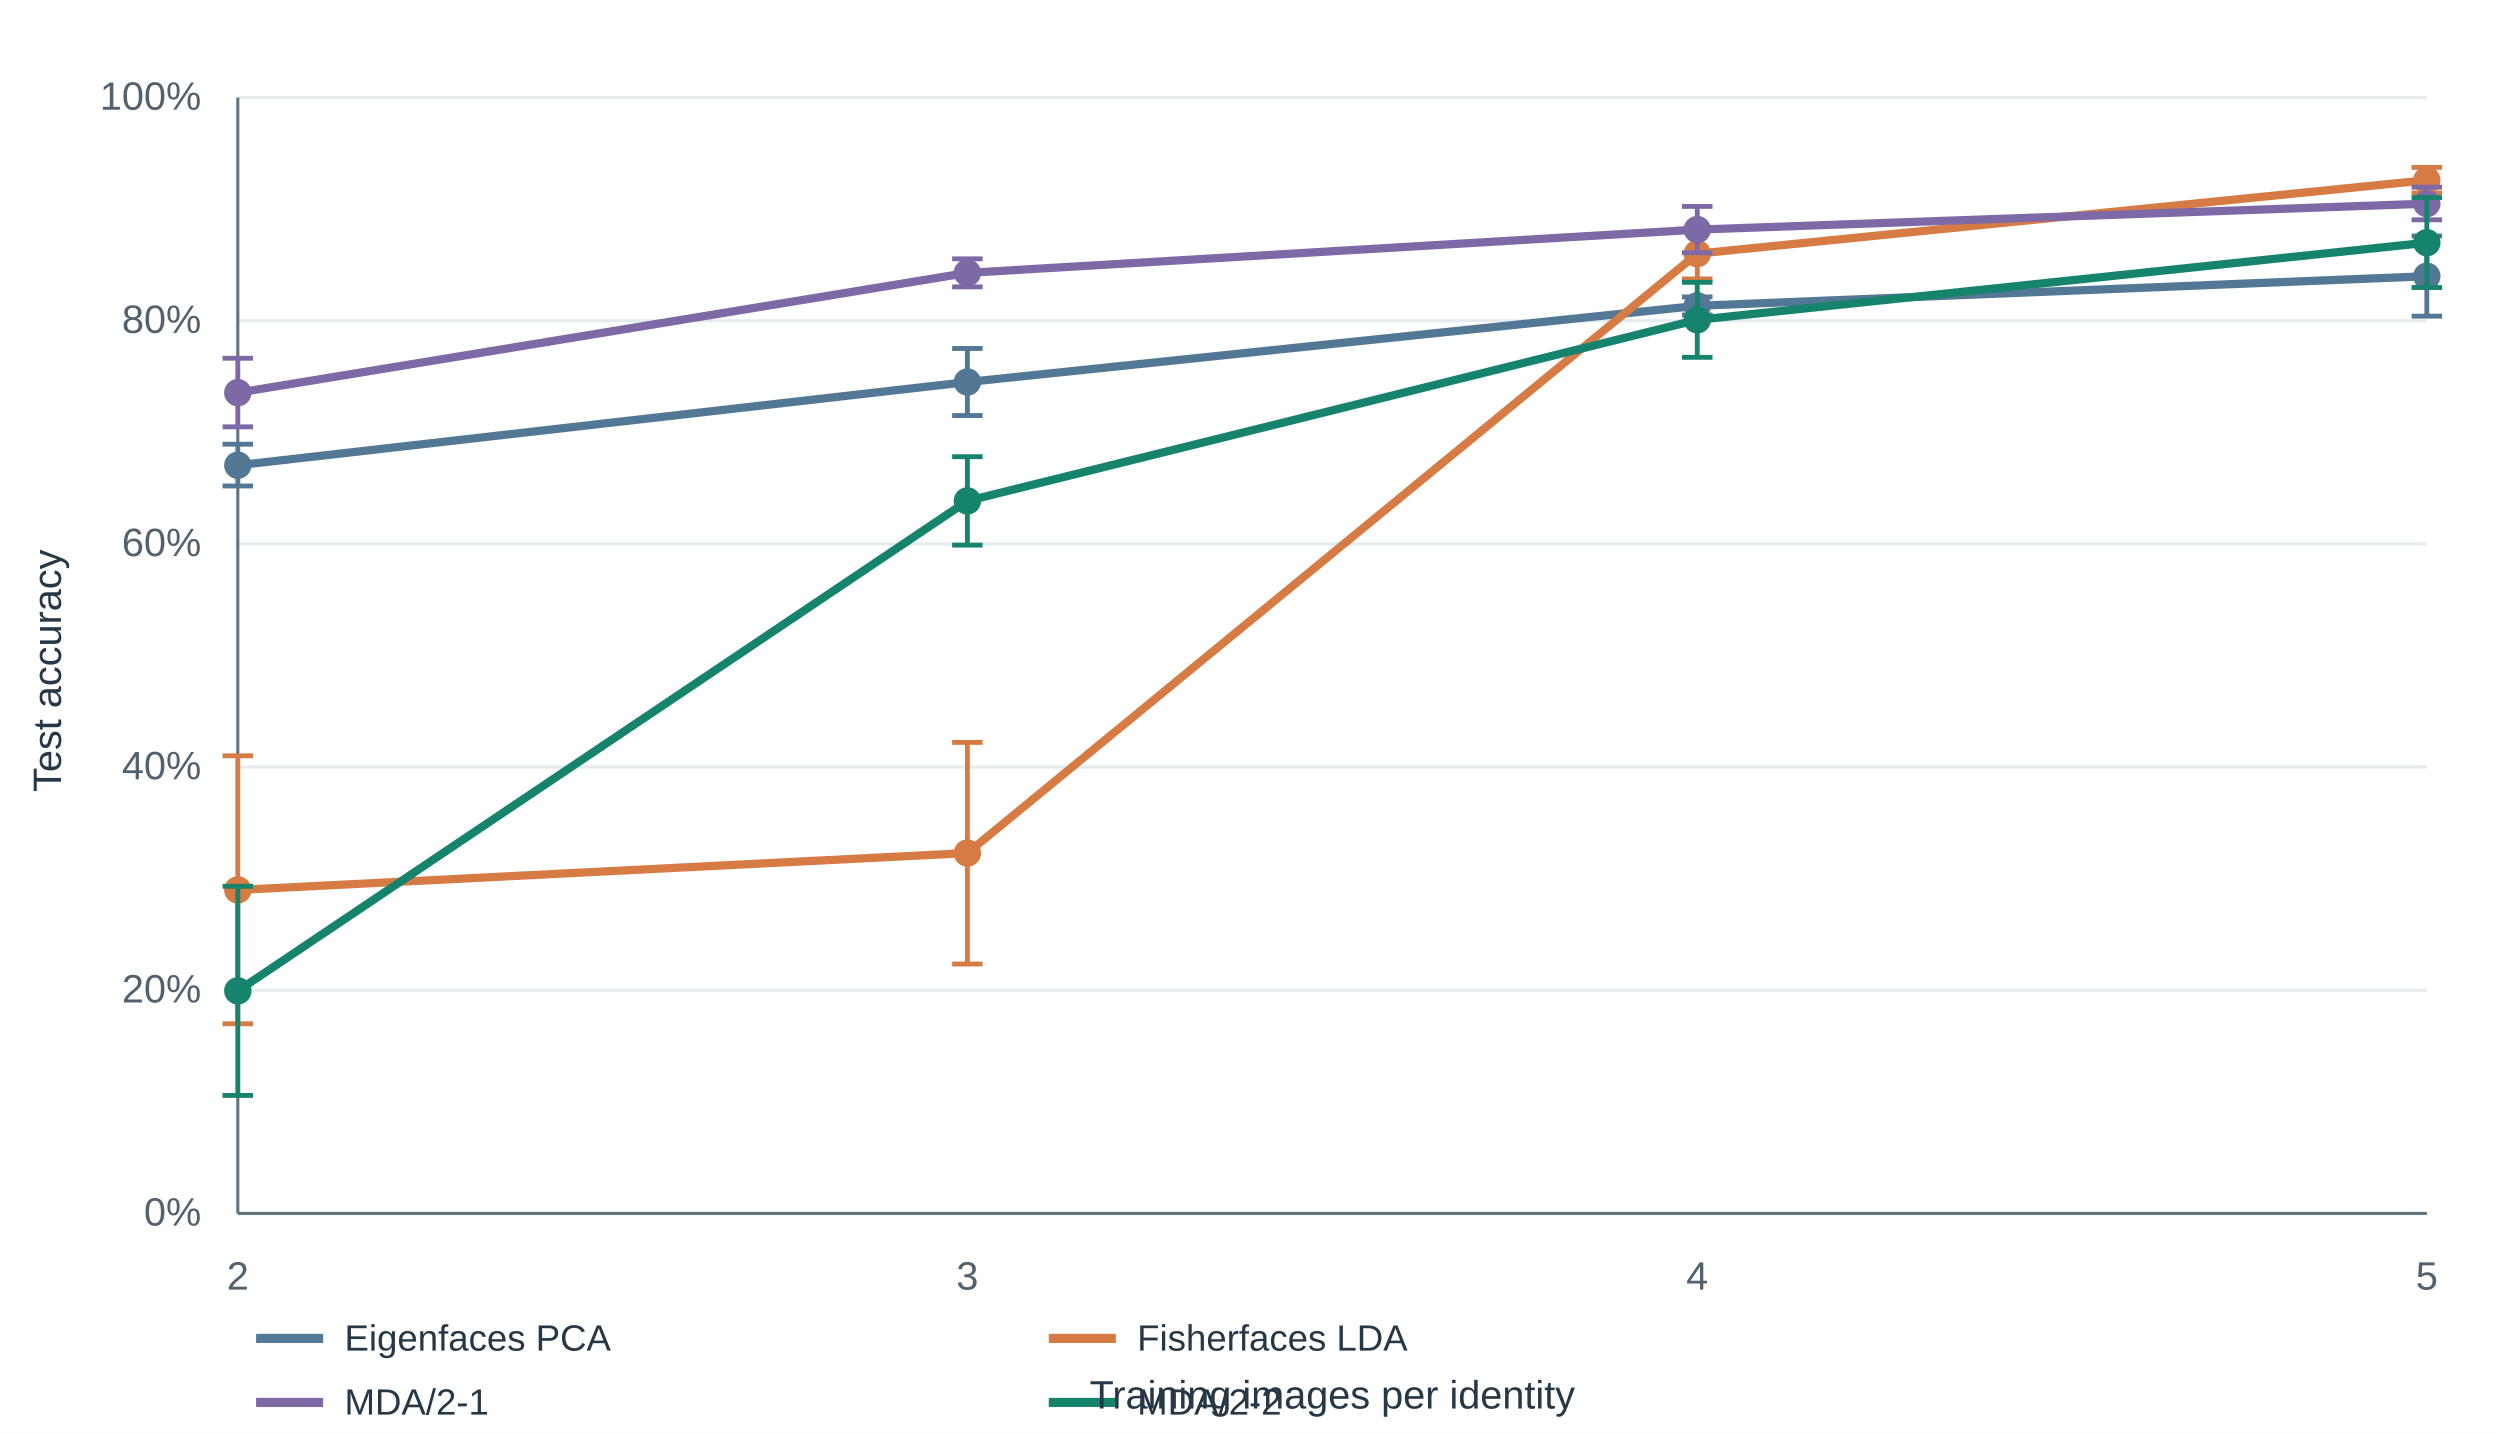
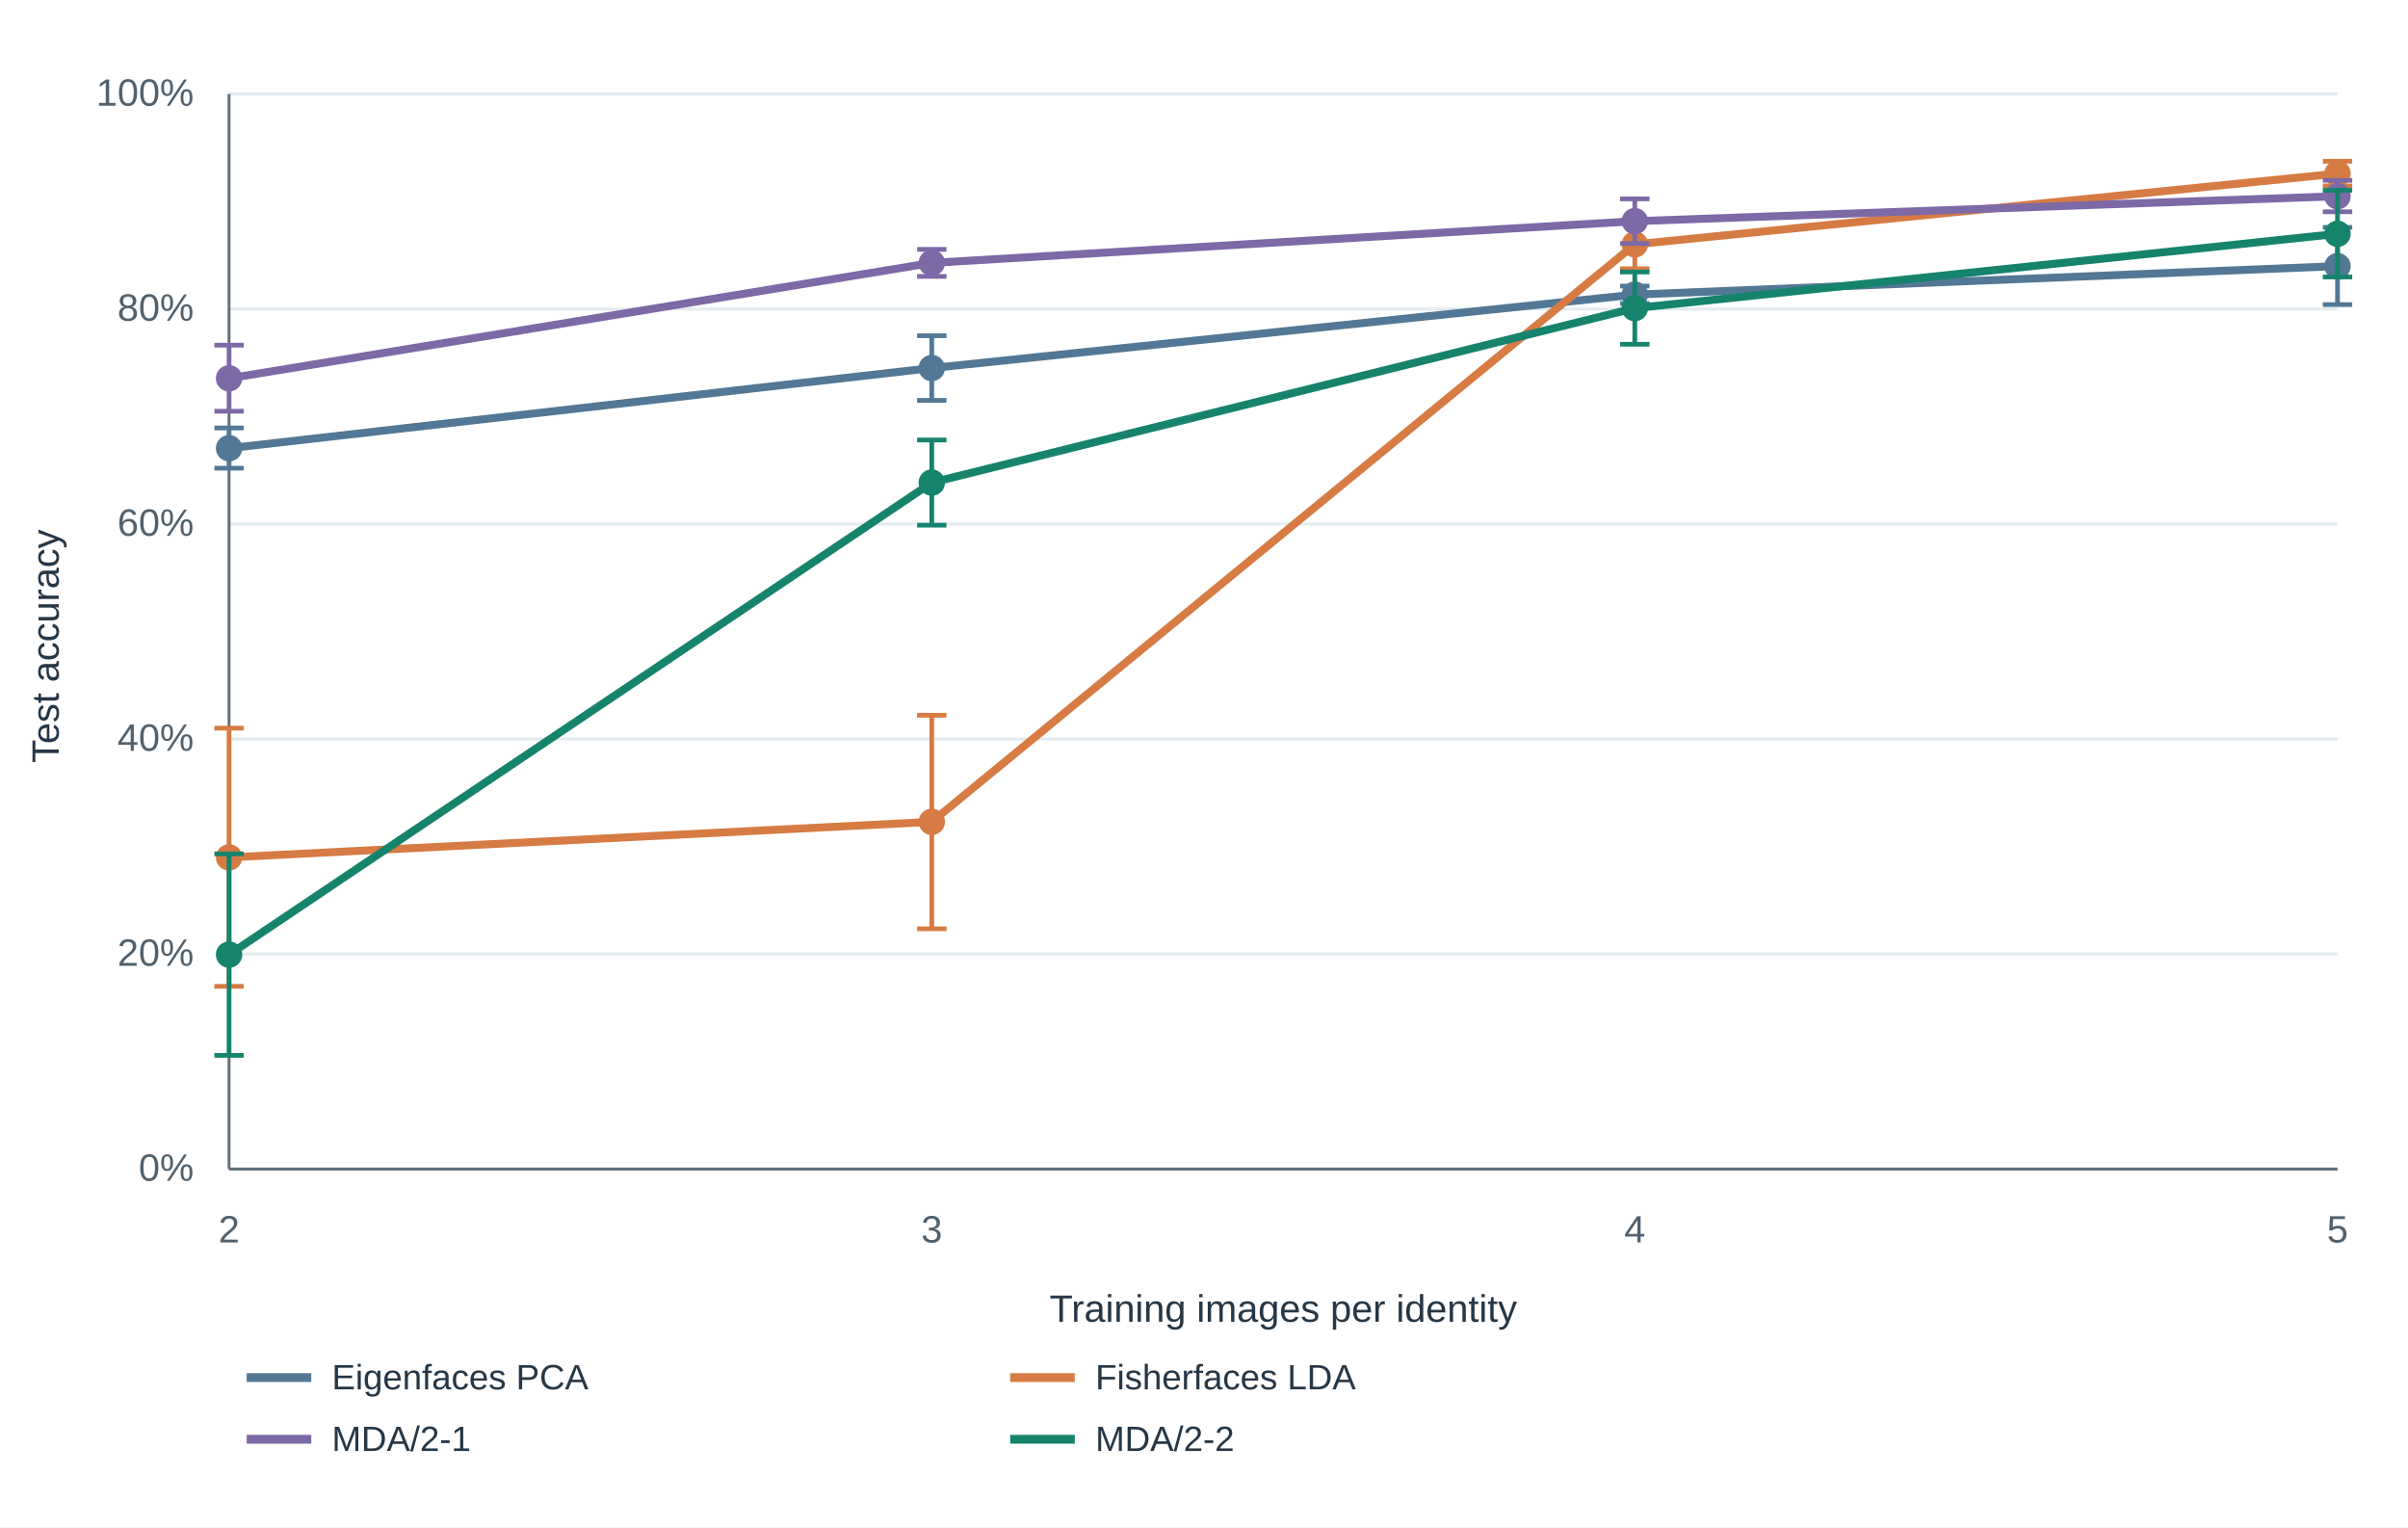
- <svg xmlns="http://www.w3.org/2000/svg" viewBox="0 0 820 470" role="img" aria-labelledby="title desc">
+ <svg xmlns="http://www.w3.org/2000/svg" viewBox="0 0 820 520" role="img" aria-labelledby="title desc">
  <rect width="100%" height="100%" fill="#ffffff" />
  <line x1="78" y1="398.0" x2="796" y2="398.0" stroke="#e4ebef" />
  <text x="66" y="402.0" text-anchor="end" font-family="Arial" font-size="13" fill="#51616d">0%</text>
  <line x1="78" y1="324.8" x2="796" y2="324.8" stroke="#e4ebef" />
  <text x="66" y="328.8" text-anchor="end" font-family="Arial" font-size="13" fill="#51616d">20%</text>
  <line x1="78" y1="251.6" x2="796" y2="251.6" stroke="#e4ebef" />
  <text x="66" y="255.6" text-anchor="end" font-family="Arial" font-size="13" fill="#51616d">40%</text>
  <line x1="78" y1="178.4" x2="796" y2="178.4" stroke="#e4ebef" />
  <text x="66" y="182.4" text-anchor="end" font-family="Arial" font-size="13" fill="#51616d">60%</text>
  <line x1="78" y1="105.2" x2="796" y2="105.2" stroke="#e4ebef" />
  <text x="66" y="109.2" text-anchor="end" font-family="Arial" font-size="13" fill="#51616d">80%</text>
  <line x1="78" y1="32.0" x2="796" y2="32.0" stroke="#e4ebef" />
  <text x="66" y="36.0" text-anchor="end" font-family="Arial" font-size="13" fill="#51616d">100%</text>
  <line x1="78" y1="398" x2="796" y2="398" stroke="#61717d" />
  <line x1="78" y1="32" x2="78" y2="398" stroke="#61717d" />
  <text x="78.0" y="423" text-anchor="middle" font-family="Arial" font-size="13" fill="#51616d">2</text>
  <text x="317.3" y="423" text-anchor="middle" font-family="Arial" font-size="13" fill="#51616d">3</text>
  <text x="556.7" y="423" text-anchor="middle" font-family="Arial" font-size="13" fill="#51616d">4</text>
  <text x="796.0" y="423" text-anchor="middle" font-family="Arial" font-size="13" fill="#51616d">5</text>
  <line x1="78.0" y1="145.7" x2="78.0" y2="159.4" stroke="#537895" stroke-width="1.6" />
  <line x1="73.0" y1="145.7" x2="83.0" y2="145.7" stroke="#537895" stroke-width="1.6" />
  <line x1="73.0" y1="159.4" x2="83.0" y2="159.4" stroke="#537895" stroke-width="1.6" />
  <circle cx="78.0" cy="152.6" r="4.5" fill="#537895" />
  <line x1="317.3" y1="114.3" x2="317.3" y2="136.3" stroke="#537895" stroke-width="1.6" />
  <line x1="312.3" y1="114.3" x2="322.3" y2="114.3" stroke="#537895" stroke-width="1.6" />
  <line x1="312.3" y1="136.3" x2="322.3" y2="136.3" stroke="#537895" stroke-width="1.6" />
  <circle cx="317.3" cy="125.3" r="4.5" fill="#537895" />
  <line x1="556.7" y1="97.4" x2="556.7" y2="103.3" stroke="#537895" stroke-width="1.6" />
  <line x1="551.7" y1="97.4" x2="561.7" y2="97.4" stroke="#537895" stroke-width="1.6" />
  <line x1="551.7" y1="103.3" x2="561.7" y2="103.3" stroke="#537895" stroke-width="1.6" />
  <circle cx="556.7" cy="100.3" r="4.5" fill="#537895" />
  <line x1="796.0" y1="77.4" x2="796.0" y2="103.7" stroke="#537895" stroke-width="1.6" />
  <line x1="791.0" y1="77.4" x2="801.0" y2="77.4" stroke="#537895" stroke-width="1.6" />
  <line x1="791.0" y1="103.7" x2="801.0" y2="103.7" stroke="#537895" stroke-width="1.6" />
  <circle cx="796.0" cy="90.6" r="4.5" fill="#537895" />
  <polyline points="78.0,152.6 317.3,125.3 556.7,100.3 796.0,90.6" fill="none" stroke="#537895" stroke-width="2.7" stroke-linejoin="round" stroke-linecap="round" />
  <line x1="78.0" y1="247.9" x2="78.0" y2="335.8" stroke="#D67B43" stroke-width="1.6" />
  <line x1="73.0" y1="247.9" x2="83.0" y2="247.9" stroke="#D67B43" stroke-width="1.6" />
  <line x1="73.0" y1="335.8" x2="83.0" y2="335.8" stroke="#D67B43" stroke-width="1.6" />
  <circle cx="78.0" cy="291.9" r="4.5" fill="#D67B43" />
  <line x1="317.3" y1="243.5" x2="317.3" y2="316.2" stroke="#D67B43" stroke-width="1.6" />
  <line x1="312.3" y1="243.5" x2="322.3" y2="243.5" stroke="#D67B43" stroke-width="1.6" />
  <line x1="312.3" y1="316.2" x2="322.3" y2="316.2" stroke="#D67B43" stroke-width="1.6" />
  <circle cx="317.3" cy="279.8" r="4.5" fill="#D67B43" />
  <line x1="556.7" y1="75.0" x2="556.7" y2="91.5" stroke="#D67B43" stroke-width="1.6" />
  <line x1="551.7" y1="75.0" x2="561.7" y2="75.0" stroke="#D67B43" stroke-width="1.6" />
  <line x1="551.7" y1="91.5" x2="561.7" y2="91.5" stroke="#D67B43" stroke-width="1.6" />
  <circle cx="556.7" cy="83.2" r="4.5" fill="#D67B43" />
  <line x1="796.0" y1="54.9" x2="796.0" y2="63.3" stroke="#D67B43" stroke-width="1.6" />
  <line x1="791.0" y1="54.9" x2="801.0" y2="54.9" stroke="#D67B43" stroke-width="1.6" />
  <line x1="791.0" y1="63.3" x2="801.0" y2="63.3" stroke="#D67B43" stroke-width="1.6" />
  <circle cx="796.0" cy="59.1" r="4.5" fill="#D67B43" />
  <polyline points="78.0,291.9 317.3,279.8 556.7,83.2 796.0,59.1" fill="none" stroke="#D67B43" stroke-width="2.7" stroke-linejoin="round" stroke-linecap="round" />
  <line x1="78.0" y1="117.5" x2="78.0" y2="140.0" stroke="#7C69A6" stroke-width="1.6" />
  <line x1="73.0" y1="117.5" x2="83.0" y2="117.5" stroke="#7C69A6" stroke-width="1.6" />
  <line x1="73.0" y1="140.0" x2="83.0" y2="140.0" stroke="#7C69A6" stroke-width="1.6" />
  <circle cx="78.0" cy="128.8" r="4.5" fill="#7C69A6" />
  <line x1="317.3" y1="84.9" x2="317.3" y2="94.1" stroke="#7C69A6" stroke-width="1.6" />
  <line x1="312.3" y1="84.9" x2="322.3" y2="84.9" stroke="#7C69A6" stroke-width="1.6" />
  <line x1="312.3" y1="94.1" x2="322.3" y2="94.1" stroke="#7C69A6" stroke-width="1.6" />
  <circle cx="317.3" cy="89.5" r="4.5" fill="#7C69A6" />
  <line x1="556.7" y1="67.7" x2="556.7" y2="82.9" stroke="#7C69A6" stroke-width="1.6" />
  <line x1="551.7" y1="67.7" x2="561.7" y2="67.7" stroke="#7C69A6" stroke-width="1.6" />
  <line x1="551.7" y1="82.9" x2="561.7" y2="82.9" stroke="#7C69A6" stroke-width="1.6" />
  <circle cx="556.7" cy="75.3" r="4.5" fill="#7C69A6" />
  <line x1="796.0" y1="61.4" x2="796.0" y2="72.1" stroke="#7C69A6" stroke-width="1.6" />
  <line x1="791.0" y1="61.4" x2="801.0" y2="61.4" stroke="#7C69A6" stroke-width="1.6" />
  <line x1="791.0" y1="72.1" x2="801.0" y2="72.1" stroke="#7C69A6" stroke-width="1.6" />
  <circle cx="796.0" cy="66.8" r="4.5" fill="#7C69A6" />
  <polyline points="78.0,128.8 317.3,89.5 556.7,75.3 796.0,66.8" fill="none" stroke="#7C69A6" stroke-width="2.7" stroke-linejoin="round" stroke-linecap="round" />
  <line x1="78.0" y1="290.7" x2="78.0" y2="359.3" stroke="#16836D" stroke-width="1.6" />
  <line x1="73.0" y1="290.7" x2="83.0" y2="290.7" stroke="#16836D" stroke-width="1.6" />
  <line x1="73.0" y1="359.3" x2="83.0" y2="359.3" stroke="#16836D" stroke-width="1.6" />
  <circle cx="78.0" cy="325.0" r="4.5" fill="#16836D" />
  <line x1="317.3" y1="149.8" x2="317.3" y2="178.8" stroke="#16836D" stroke-width="1.6" />
  <line x1="312.3" y1="149.8" x2="322.3" y2="149.8" stroke="#16836D" stroke-width="1.6" />
  <line x1="312.3" y1="178.8" x2="322.3" y2="178.8" stroke="#16836D" stroke-width="1.6" />
  <circle cx="317.3" cy="164.3" r="4.5" fill="#16836D" />
  <line x1="556.7" y1="92.6" x2="556.7" y2="117.2" stroke="#16836D" stroke-width="1.6" />
  <line x1="551.7" y1="92.6" x2="561.7" y2="92.6" stroke="#16836D" stroke-width="1.6" />
  <line x1="551.7" y1="117.2" x2="561.7" y2="117.2" stroke="#16836D" stroke-width="1.6" />
  <circle cx="556.7" cy="104.9" r="4.5" fill="#16836D" />
  <line x1="796.0" y1="64.8" x2="796.0" y2="94.3" stroke="#16836D" stroke-width="1.6" />
  <line x1="791.0" y1="64.8" x2="801.0" y2="64.8" stroke="#16836D" stroke-width="1.6" />
  <line x1="791.0" y1="94.3" x2="801.0" y2="94.3" stroke="#16836D" stroke-width="1.6" />
  <circle cx="796.0" cy="79.6" r="4.5" fill="#16836D" />
  <polyline points="78.0,325.0 317.3,164.3 556.7,104.9 796.0,79.6" fill="none" stroke="#16836D" stroke-width="2.7" stroke-linejoin="round" stroke-linecap="round" />
-   <line x1="84" y1="439" x2="106" y2="439" stroke="#537895" stroke-width="3" />
-   <text x="113" y="443" font-family="Arial" font-size="12" fill="#263746">Eigenfaces PCA</text>
-   <line x1="344" y1="439" x2="366" y2="439" stroke="#D67B43" stroke-width="3" />
-   <text x="373" y="443" font-family="Arial" font-size="12" fill="#263746">Fisherfaces LDA</text>
-   <line x1="84" y1="460" x2="106" y2="460" stroke="#7C69A6" stroke-width="3" />
-   <text x="113" y="464" font-family="Arial" font-size="12" fill="#263746">MDA/2-1</text>
-   <line x1="344" y1="460" x2="366" y2="460" stroke="#16836D" stroke-width="3" />
-   <text x="373" y="464" font-family="Arial" font-size="12" fill="#263746">MDA/2-2</text>
-   <text x="437.0" y="462" text-anchor="middle" font-family="Arial" font-size="13" fill="#263746">Training images per identity</text>
+   <line x1="84" y1="469" x2="106" y2="469" stroke="#537895" stroke-width="3" />
+   <text x="113" y="473" font-family="Arial" font-size="12" fill="#263746">Eigenfaces PCA</text>
+   <line x1="344" y1="469" x2="366" y2="469" stroke="#D67B43" stroke-width="3" />
+   <text x="373" y="473" font-family="Arial" font-size="12" fill="#263746">Fisherfaces LDA</text>
+   <line x1="84" y1="490" x2="106" y2="490" stroke="#7C69A6" stroke-width="3" />
+   <text x="113" y="494" font-family="Arial" font-size="12" fill="#263746">MDA/2-1</text>
+   <line x1="344" y1="490" x2="366" y2="490" stroke="#16836D" stroke-width="3" />
+   <text x="373" y="494" font-family="Arial" font-size="12" fill="#263746">MDA/2-2</text>
+   <text x="437.0" y="450" text-anchor="middle" font-family="Arial" font-size="13" fill="#263746">Training images per identity</text>
  <text transform="translate(20 220) rotate(-90)" text-anchor="middle" font-family="Arial" font-size="13" fill="#263746">Test accuracy</text>
</svg>
